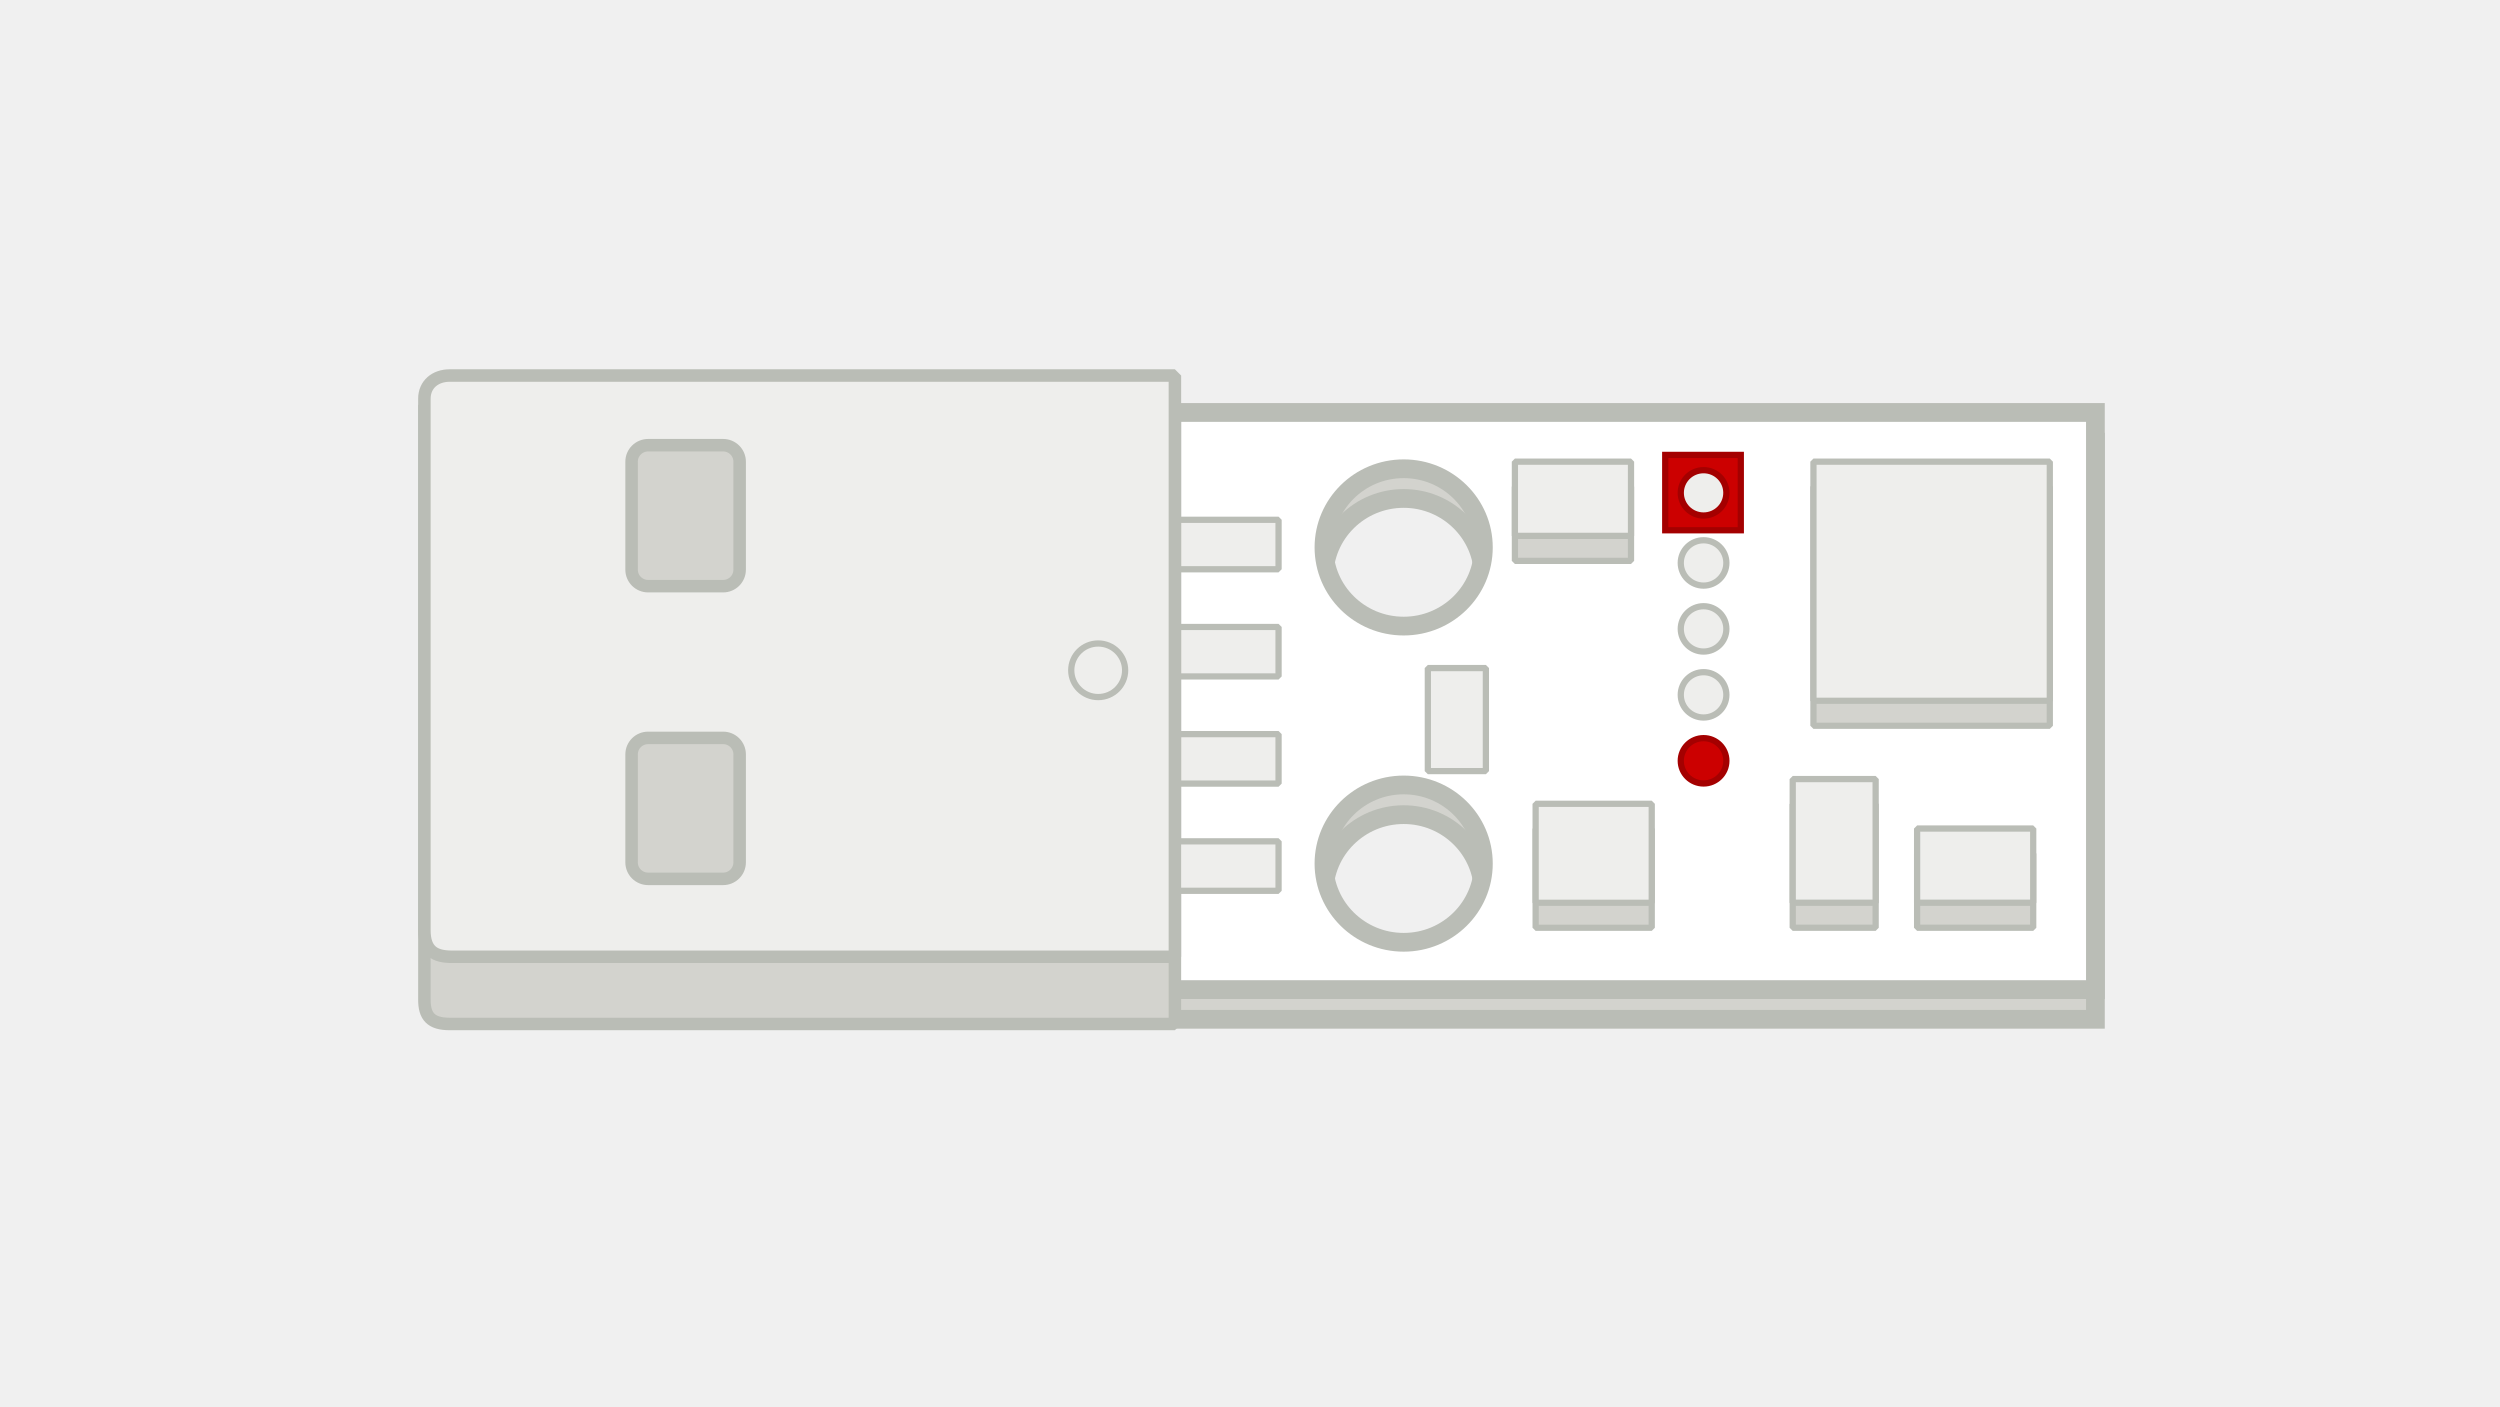
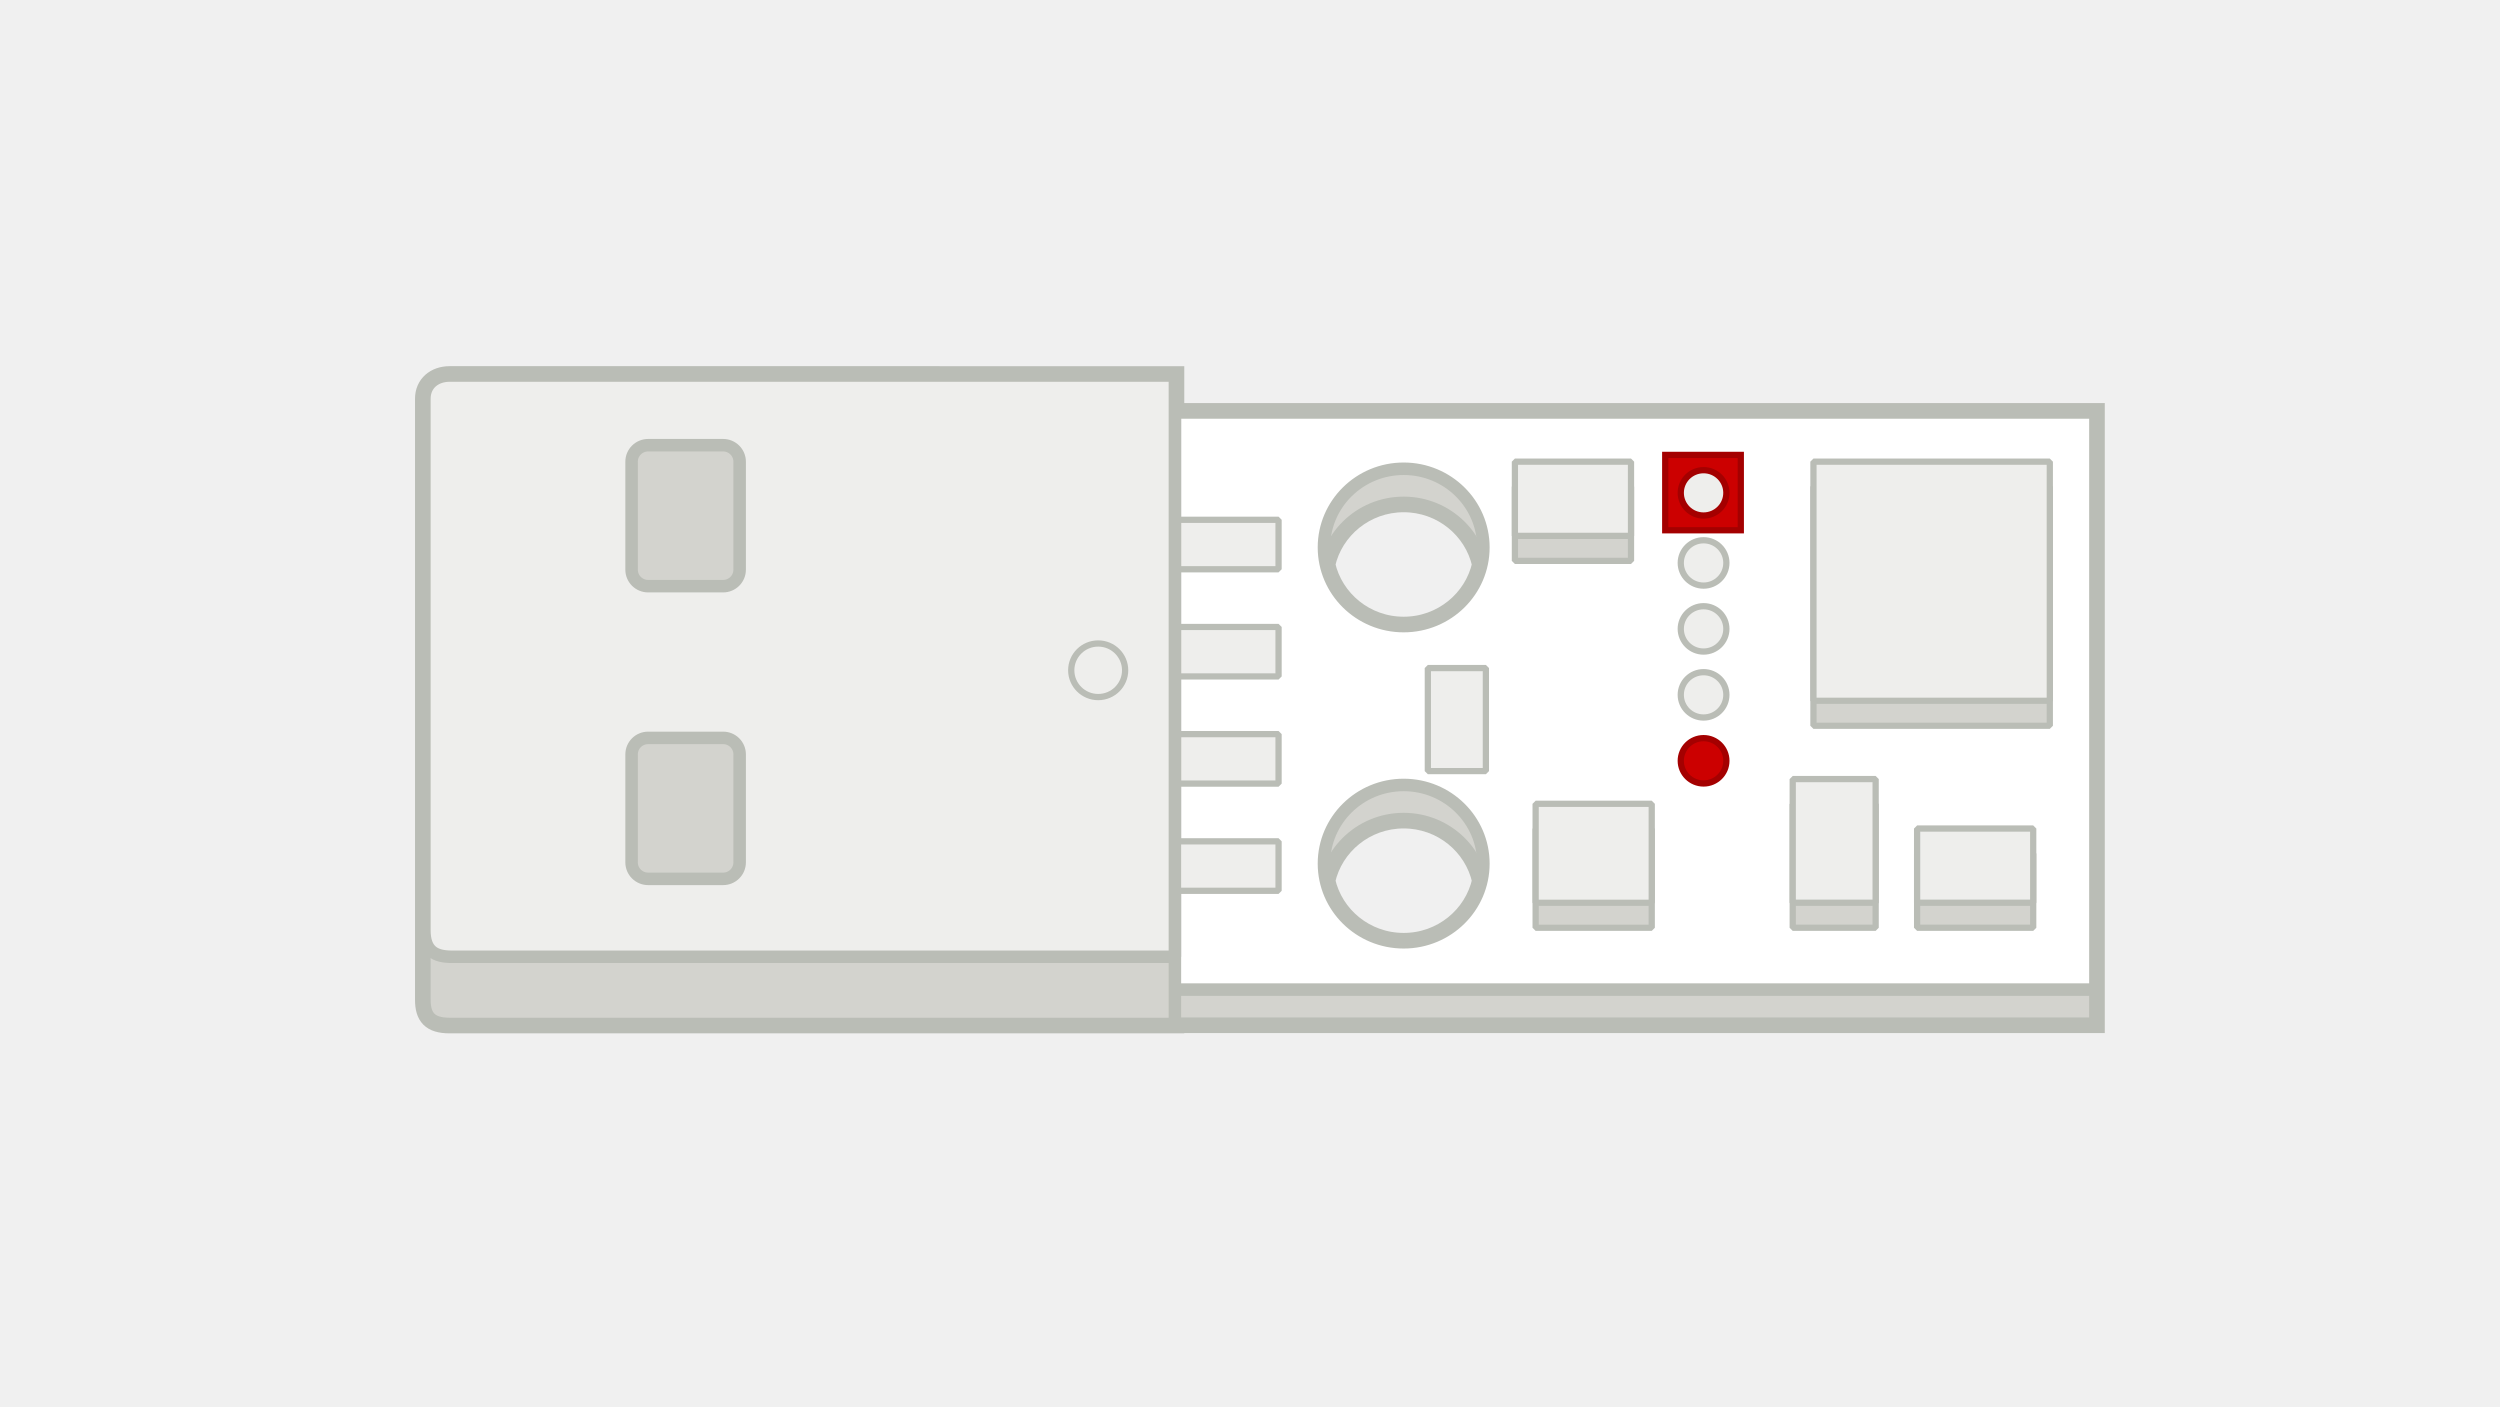
<svg xmlns="http://www.w3.org/2000/svg" id="svg7384" version="1.1" height="225" width="400" viewBox="0 0 400 225">
  <defs id="defs7386" />
  <g transform="translate(-569.101,-638)" id="layer12" style="display:inline">
    <g id="g9377" transform="translate(6,740)">
-       <path id="path9406" d="m 749.758,-31.255 v 92.34 h 148.608 v -92.34 z m 37.93,9.007 c 7.043,-1e-6 12.753,5.636 12.753,12.587 0,6.952 -5.71,12.586 -12.753,12.586 -7.043,0 -12.753,-5.634 -12.753,-12.586 0,-6.952 5.71,-12.587 12.753,-12.587 z m 0,50.591 c 7.043,-7e-6 12.753,5.636 12.753,12.587 0,6.952 -5.71,12.586 -12.753,12.586 -7.043,0 -12.753,-5.634 -12.753,-12.586 0,-6.952 5.71,-12.587 12.753,-12.587 z" style="color:#000000;clip-rule:nonzero;display:inline;overflow:visible;visibility:visible;opacity:1;isolation:auto;mix-blend-mode:normal;color-interpolation:sRGB;color-interpolation-filters:linearRGB;solid-color:#000000;solid-opacity:1;vector-effect:none;fill:#d3d3ce;fill-opacity:1;fill-rule:nonzero;stroke:#babdb6;stroke-width:3;stroke-linecap:butt;stroke-linejoin:miter;stroke-miterlimit:4;stroke-dasharray:none;stroke-dashoffset:0;stroke-opacity:1;marker:none;marker-start:none;marker-mid:none;marker-end:none;paint-order:normal;color-rendering:auto;image-rendering:auto;shape-rendering:auto;text-rendering:auto;enable-background:accumulate" />
-       <path style="color:#000000;clip-rule:nonzero;display:inline;overflow:visible;visibility:visible;opacity:1;isolation:auto;mix-blend-mode:normal;color-interpolation:sRGB;color-interpolation-filters:linearRGB;solid-color:#000000;solid-opacity:1;vector-effect:none;fill:#ffffff;fill-opacity:1;fill-rule:nonzero;stroke:#babdb6;stroke-width:3;stroke-linecap:butt;stroke-linejoin:miter;stroke-miterlimit:4;stroke-dasharray:none;stroke-dashoffset:0;stroke-opacity:1;marker:none;marker-start:none;marker-mid:none;marker-end:none;paint-order:normal;color-rendering:auto;image-rendering:auto;shape-rendering:auto;text-rendering:auto;enable-background:accumulate" d="m 749.758,-36.005 v 92.34 h 148.608 v -92.34 z m 37.93,9.007 c 7.043,-1e-6 12.753,5.636 12.753,12.587 0,6.952 -5.71,12.586 -12.753,12.586 -7.043,0 -12.753,-5.634 -12.753,-12.586 0,-6.952 5.71,-12.587 12.753,-12.587 z m 0,50.591 c 7.043,-7e-6 12.753,5.636 12.753,12.587 0,6.952 -5.71,12.586 -12.753,12.586 -7.043,0 -12.753,-5.634 -12.753,-12.586 0,-6.952 5.71,-12.587 12.753,-12.587 z" id="rect9282" />
+       <path style="color:#000000;clip-rule:nonzero;display:inline;overflow:visible;visibility:visible;opacity:1;isolation:auto;mix-blend-mode:normal;color-interpolation:sRGB;color-interpolation-filters:linearRGB;solid-color:#000000;solid-opacity:1;vector-effect:none;fill:#d3d3ce;fill-opacity:1;fill-rule:nonzero;stroke:#babdb6;stroke-width:3;stroke-linecap:butt;stroke-linejoin:miter;stroke-miterlimit:4;stroke-dasharray:none;stroke-dashoffset:0;stroke-opacity:1;marker:none;marker-start:none;marker-mid:none;marker-end:none;paint-order:normal;color-rendering:auto;image-rendering:auto;shape-rendering:auto;text-rendering:auto;enable-background:accumulate" d="m 635.048,-41.914 c -2.298,0 -4.045,1.413 -4.045,3.711 v 1.061 83.984 11.104 c 0,2.652 1.035,3.891 4.045,3.891 h 116.037 v -0.043 H 898.367 v -5.457 -86.885 -5.457 H 751.085 v -1.312 -4.596 z m 152.639,20.373 c 6.093,0 11.179,4.221 12.443,9.859 -1.264,5.638 -6.351,9.857 -12.443,9.857 -6.093,0 -11.178,-4.219 -12.441,-9.857 1.264,-5.638 6.349,-9.859 12.441,-9.859 z m 0,50.592 c 6.093,-10e-6 11.179,4.221 12.443,9.859 -1.264,5.638 -6.351,9.857 -12.443,9.857 -6.093,0 -11.178,-4.219 -12.441,-9.857 1.264,-5.638 6.349,-9.859 12.441,-9.859 z" id="path9437" />
+       <path id="path9406" d="m 749.758,-30.548 v 92.34 h 148.608 v -92.34 z m 37.93,9.007 c 7.043,-10e-7 12.753,5.636 12.753,12.587 0,6.952 -5.71,12.586 -12.753,12.586 -7.043,0 -12.753,-5.634 -12.753,-12.586 0,-6.952 5.71,-12.587 12.753,-12.587 z m 0,50.591 c 7.043,-7e-6 12.753,5.636 12.753,12.587 0,6.952 -5.71,12.586 -12.753,12.586 -7.043,0 -12.753,-5.634 -12.753,-12.586 0,-6.952 5.71,-12.587 12.753,-12.587 z" style="color:#000000;clip-rule:nonzero;display:inline;overflow:visible;visibility:visible;opacity:1;isolation:auto;mix-blend-mode:normal;color-interpolation:sRGB;color-interpolation-filters:linearRGB;solid-color:#000000;solid-opacity:1;vector-effect:none;fill:#d3d3ce;fill-opacity:1;fill-rule:nonzero;stroke:#babdb6;stroke-width:2;stroke-linecap:butt;stroke-linejoin:miter;stroke-miterlimit:4;stroke-dasharray:none;stroke-dashoffset:0;stroke-opacity:1;marker:none;marker-start:none;marker-mid:none;marker-end:none;paint-order:normal;color-rendering:auto;image-rendering:auto;shape-rendering:auto;text-rendering:auto;enable-background:accumulate" />
+       <path style="color:#000000;clip-rule:nonzero;display:inline;overflow:visible;visibility:visible;opacity:1;isolation:auto;mix-blend-mode:normal;color-interpolation:sRGB;color-interpolation-filters:linearRGB;solid-color:#000000;solid-opacity:1;vector-effect:none;fill:#ffffff;fill-opacity:1;fill-rule:nonzero;stroke:#babdb6;stroke-width:2;stroke-linecap:butt;stroke-linejoin:miter;stroke-miterlimit:4;stroke-dasharray:none;stroke-dashoffset:0;stroke-opacity:1;marker:none;marker-start:none;marker-mid:none;marker-end:none;paint-order:normal;color-rendering:auto;image-rendering:auto;shape-rendering:auto;text-rendering:auto;enable-background:accumulate" d="m 749.758,-36.005 v 92.34 h 148.608 v -92.34 z m 37.93,9.007 c 7.043,-1e-6 12.753,5.636 12.753,12.587 0,6.952 -5.71,12.586 -12.753,12.586 -7.043,0 -12.753,-5.634 -12.753,-12.586 0,-6.952 5.71,-12.587 12.753,-12.587 z m 0,50.591 c 7.043,-7e-6 12.753,5.636 12.753,12.587 0,6.952 -5.71,12.586 -12.753,12.586 -7.043,0 -12.753,-5.634 -12.753,-12.586 0,-6.952 5.71,-12.587 12.753,-12.587 z" id="rect9282" />
      <rect style="color:#000000;clip-rule:nonzero;display:inline;overflow:visible;visibility:visible;opacity:1;isolation:auto;mix-blend-mode:normal;color-interpolation:sRGB;color-interpolation-filters:linearRGB;solid-color:#000000;solid-opacity:1;vector-effect:none;fill:#cc0000;fill-opacity:1;fill-rule:nonzero;stroke:#a40000;stroke-width:1;stroke-linecap:butt;stroke-linejoin:miter;stroke-miterlimit:4;stroke-dasharray:none;stroke-dashoffset:0;stroke-opacity:1;marker:none;marker-start:none;marker-mid:none;marker-end:none;paint-order:normal;color-rendering:auto;image-rendering:auto;shape-rendering:auto;text-rendering:auto;enable-background:accumulate" id="rect9374" width="12.092" height="12.06" x="829.537" y="-29.216" rx="0" ry="0" />
      <ellipse style="color:#000000;clip-rule:nonzero;display:inline;overflow:visible;visibility:visible;opacity:1;isolation:auto;mix-blend-mode:normal;color-interpolation:sRGB;color-interpolation-filters:linearRGB;solid-color:#000000;solid-opacity:1;vector-effect:none;fill:#eeeeec;fill-opacity:1;fill-rule:nonzero;stroke:#a40000;stroke-width:1;stroke-linecap:butt;stroke-linejoin:bevel;stroke-miterlimit:4;stroke-dasharray:none;stroke-dashoffset:0;stroke-opacity:1;marker:none;marker-start:none;marker-mid:none;marker-end:none;paint-order:normal;color-rendering:auto;image-rendering:auto;shape-rendering:auto;text-rendering:auto;enable-background:accumulate" id="path9300" cx="835.672" cy="-23.144" rx="3.649" ry="3.628" />
      <ellipse cy="-11.931" cx="835.672" id="circle9316" style="color:#000000;clip-rule:nonzero;display:inline;overflow:visible;visibility:visible;opacity:1;isolation:auto;mix-blend-mode:normal;color-interpolation:sRGB;color-interpolation-filters:linearRGB;solid-color:#000000;solid-opacity:1;vector-effect:none;fill:#eeeeec;fill-opacity:1;fill-rule:nonzero;stroke:#babdb6;stroke-width:1;stroke-linecap:butt;stroke-linejoin:bevel;stroke-miterlimit:4;stroke-dasharray:none;stroke-dashoffset:0;stroke-opacity:1;marker:none;marker-start:none;marker-mid:none;marker-end:none;paint-order:normal;color-rendering:auto;image-rendering:auto;shape-rendering:auto;text-rendering:auto;enable-background:accumulate" rx="3.649" ry="3.628" />
      <ellipse style="color:#000000;clip-rule:nonzero;display:inline;overflow:visible;visibility:visible;opacity:1;isolation:auto;mix-blend-mode:normal;color-interpolation:sRGB;color-interpolation-filters:linearRGB;solid-color:#000000;solid-opacity:1;vector-effect:none;fill:#eeeeec;fill-opacity:1;fill-rule:nonzero;stroke:#babdb6;stroke-width:1;stroke-linecap:butt;stroke-linejoin:bevel;stroke-miterlimit:4;stroke-dasharray:none;stroke-dashoffset:0;stroke-opacity:1;marker:none;marker-start:none;marker-mid:none;marker-end:none;paint-order:normal;color-rendering:auto;image-rendering:auto;shape-rendering:auto;text-rendering:auto;enable-background:accumulate" id="circle9318" cx="835.672" cy="-1.378" rx="3.649" ry="3.628" />
      <ellipse cy="9.176" cx="835.672" id="circle9320" style="color:#000000;clip-rule:nonzero;display:inline;overflow:visible;visibility:visible;opacity:1;isolation:auto;mix-blend-mode:normal;color-interpolation:sRGB;color-interpolation-filters:linearRGB;solid-color:#000000;solid-opacity:1;vector-effect:none;fill:#eeeeec;fill-opacity:1;fill-rule:nonzero;stroke:#babdb6;stroke-width:1;stroke-linecap:butt;stroke-linejoin:bevel;stroke-miterlimit:4;stroke-dasharray:none;stroke-dashoffset:0;stroke-opacity:1;marker:none;marker-start:none;marker-mid:none;marker-end:none;paint-order:normal;color-rendering:auto;image-rendering:auto;shape-rendering:auto;text-rendering:auto;enable-background:accumulate" rx="3.649" ry="3.628" />
      <ellipse style="color:#000000;clip-rule:nonzero;display:inline;overflow:visible;visibility:visible;opacity:1;isolation:auto;mix-blend-mode:normal;color-interpolation:sRGB;color-interpolation-filters:linearRGB;solid-color:#000000;solid-opacity:1;vector-effect:none;fill:#cc0000;fill-opacity:1;fill-rule:nonzero;stroke:#a40000;stroke-width:1;stroke-linecap:butt;stroke-linejoin:miter;stroke-miterlimit:4;stroke-dasharray:none;stroke-dashoffset:0;stroke-opacity:1;marker:none;marker-start:none;marker-mid:none;marker-end:none;paint-order:normal;color-rendering:auto;image-rendering:auto;shape-rendering:auto;text-rendering:auto;enable-background:accumulate" id="circle9322" cx="835.672" cy="19.729" rx="3.649" ry="3.628" />
      <rect style="color:#000000;clip-rule:nonzero;display:inline;overflow:visible;visibility:visible;opacity:1;isolation:auto;mix-blend-mode:normal;color-interpolation:sRGB;color-interpolation-filters:linearRGB;solid-color:#000000;solid-opacity:1;vector-effect:none;fill:#eeeeec;fill-opacity:1;fill-rule:nonzero;stroke:#babdb6;stroke-width:1;stroke-linecap:butt;stroke-linejoin:bevel;stroke-miterlimit:4;stroke-dasharray:none;stroke-dashoffset:0;stroke-opacity:1;marker:none;marker-start:none;marker-mid:none;marker-end:none;paint-order:normal;color-rendering:auto;image-rendering:auto;shape-rendering:auto;text-rendering:auto;enable-background:accumulate" id="rect9339" width="9.288" height="16.489" x="791.554" y="4.888" />
      <rect style="color:#000000;clip-rule:nonzero;display:inline;overflow:visible;visibility:visible;opacity:1;isolation:auto;mix-blend-mode:normal;color-interpolation:sRGB;color-interpolation-filters:linearRGB;solid-color:#000000;solid-opacity:1;vector-effect:none;fill:#d3d3ce;fill-opacity:1;fill-rule:nonzero;stroke:#babdb6;stroke-width:1;stroke-linecap:butt;stroke-linejoin:bevel;stroke-miterlimit:4;stroke-dasharray:none;stroke-dashoffset:0;stroke-opacity:1;marker:none;marker-start:none;marker-mid:none;marker-end:none;paint-order:normal;color-rendering:auto;image-rendering:auto;shape-rendering:auto;text-rendering:auto;enable-background:accumulate" id="rect9341" width="18.576" height="11.872" x="805.486" y="-24.133" />
      <rect style="color:#000000;clip-rule:nonzero;display:inline;overflow:visible;visibility:visible;opacity:1;isolation:auto;mix-blend-mode:normal;color-interpolation:sRGB;color-interpolation-filters:linearRGB;solid-color:#000000;solid-opacity:1;vector-effect:none;fill:#eeeeec;fill-opacity:1;fill-rule:nonzero;stroke:#babdb6;stroke-width:1;stroke-linecap:butt;stroke-linejoin:bevel;stroke-miterlimit:4;stroke-dasharray:none;stroke-dashoffset:0;stroke-opacity:1;marker:none;marker-start:none;marker-mid:none;marker-end:none;paint-order:normal;color-rendering:auto;image-rendering:auto;shape-rendering:auto;text-rendering:auto;enable-background:accumulate" id="rect9343" width="17.249" height="7.915" x="750.421" y="-18.835" />
      <rect y="-1.686" x="750.421" height="7.915" width="17.249" id="rect9345" style="color:#000000;clip-rule:nonzero;display:inline;overflow:visible;visibility:visible;opacity:1;isolation:auto;mix-blend-mode:normal;color-interpolation:sRGB;color-interpolation-filters:linearRGB;solid-color:#000000;solid-opacity:1;vector-effect:none;fill:#eeeeec;fill-opacity:1;fill-rule:nonzero;stroke:#babdb6;stroke-width:1;stroke-linecap:butt;stroke-linejoin:bevel;stroke-miterlimit:4;stroke-dasharray:none;stroke-dashoffset:0;stroke-opacity:1;marker:none;marker-start:none;marker-mid:none;marker-end:none;paint-order:normal;color-rendering:auto;image-rendering:auto;shape-rendering:auto;text-rendering:auto;enable-background:accumulate" />
      <rect style="color:#000000;clip-rule:nonzero;display:inline;overflow:visible;visibility:visible;opacity:1;isolation:auto;mix-blend-mode:normal;color-interpolation:sRGB;color-interpolation-filters:linearRGB;solid-color:#000000;solid-opacity:1;vector-effect:none;fill:#eeeeec;fill-opacity:1;fill-rule:nonzero;stroke:#babdb6;stroke-width:1;stroke-linecap:butt;stroke-linejoin:bevel;stroke-miterlimit:4;stroke-dasharray:none;stroke-dashoffset:0;stroke-opacity:1;marker:none;marker-start:none;marker-mid:none;marker-end:none;paint-order:normal;color-rendering:auto;image-rendering:auto;shape-rendering:auto;text-rendering:auto;enable-background:accumulate" id="rect9347" width="17.249" height="7.915" x="750.421" y="15.463" />
      <path id="path9404" d="M 631.004,-37.142 V 57.946 c 0,2.652 1.035,3.889 4.045,3.889 H 751.085 V -37.319 Z" style="color:#000000;clip-rule:nonzero;display:inline;overflow:visible;visibility:visible;opacity:1;isolation:auto;mix-blend-mode:normal;color-interpolation:sRGB;color-interpolation-filters:linearRGB;solid-color:#000000;solid-opacity:1;vector-effect:none;fill:#d3d3ce;fill-opacity:1;fill-rule:nonzero;stroke:#babdb6;stroke-width:2;stroke-linecap:butt;stroke-linejoin:bevel;stroke-miterlimit:4;stroke-dasharray:none;stroke-dashoffset:0;stroke-opacity:1;marker:none;marker-start:none;marker-mid:none;marker-end:none;paint-order:normal;color-rendering:auto;image-rendering:auto;shape-rendering:auto;text-rendering:auto;enable-background:accumulate" />
      <rect y="32.612" x="750.421" height="7.915" width="17.249" id="rect9349" style="color:#000000;clip-rule:nonzero;display:inline;overflow:visible;visibility:visible;opacity:1;isolation:auto;mix-blend-mode:normal;color-interpolation:sRGB;color-interpolation-filters:linearRGB;solid-color:#000000;solid-opacity:1;vector-effect:none;fill:#eeeeec;fill-opacity:1;fill-rule:nonzero;stroke:#babdb6;stroke-width:1;stroke-linecap:butt;stroke-linejoin:bevel;stroke-miterlimit:4;stroke-dasharray:none;stroke-dashoffset:0;stroke-opacity:1;marker:none;marker-start:none;marker-mid:none;marker-end:none;paint-order:normal;color-rendering:auto;image-rendering:auto;shape-rendering:auto;text-rendering:auto;enable-background:accumulate" />
      <rect y="-24.133" x="853.253" height="38.255" width="37.816" id="rect9351" style="color:#000000;clip-rule:nonzero;display:inline;overflow:visible;visibility:visible;opacity:1;isolation:auto;mix-blend-mode:normal;color-interpolation:sRGB;color-interpolation-filters:linearRGB;solid-color:#000000;solid-opacity:1;vector-effect:none;fill:#d3d3ce;fill-opacity:1;fill-rule:nonzero;stroke:#babdb6;stroke-width:1;stroke-linecap:butt;stroke-linejoin:bevel;stroke-miterlimit:4;stroke-dasharray:none;stroke-dashoffset:0;stroke-opacity:1;marker:none;marker-start:none;marker-mid:none;marker-end:none;paint-order:normal;color-rendering:auto;image-rendering:auto;shape-rendering:auto;text-rendering:auto;enable-background:accumulate" />
      <rect y="34.569" x="869.839" height="11.872" width="18.576" id="rect9353" style="color:#000000;clip-rule:nonzero;display:inline;overflow:visible;visibility:visible;opacity:1;isolation:auto;mix-blend-mode:normal;color-interpolation:sRGB;color-interpolation-filters:linearRGB;solid-color:#000000;solid-opacity:1;vector-effect:none;fill:#d3d3ce;fill-opacity:1;fill-rule:nonzero;stroke:#babdb6;stroke-width:1;stroke-linecap:butt;stroke-linejoin:bevel;stroke-miterlimit:4;stroke-dasharray:none;stroke-dashoffset:0;stroke-opacity:1;marker:none;marker-start:none;marker-mid:none;marker-end:none;paint-order:normal;color-rendering:auto;image-rendering:auto;shape-rendering:auto;text-rendering:auto;enable-background:accumulate" />
      <rect style="color:#000000;clip-rule:nonzero;display:inline;overflow:visible;visibility:visible;opacity:1;isolation:auto;mix-blend-mode:normal;color-interpolation:sRGB;color-interpolation-filters:linearRGB;solid-color:#000000;solid-opacity:1;vector-effect:none;fill:#d3d3ce;fill-opacity:1;fill-rule:nonzero;stroke:#babdb6;stroke-width:1;stroke-linecap:butt;stroke-linejoin:bevel;stroke-miterlimit:4;stroke-dasharray:none;stroke-dashoffset:0;stroke-opacity:1;marker:none;marker-start:none;marker-mid:none;marker-end:none;paint-order:normal;color-rendering:auto;image-rendering:auto;shape-rendering:auto;text-rendering:auto;enable-background:accumulate" id="rect9355" width="13.269" height="19.787" x="849.936" y="26.654" />
      <rect style="color:#000000;clip-rule:nonzero;display:inline;overflow:visible;visibility:visible;opacity:1;isolation:auto;mix-blend-mode:normal;color-interpolation:sRGB;color-interpolation-filters:linearRGB;solid-color:#000000;solid-opacity:1;vector-effect:none;fill:#d3d3ce;fill-opacity:1;fill-rule:nonzero;stroke:#babdb6;stroke-width:1;stroke-linecap:butt;stroke-linejoin:bevel;stroke-miterlimit:4;stroke-dasharray:none;stroke-dashoffset:0;stroke-opacity:1;marker:none;marker-start:none;marker-mid:none;marker-end:none;paint-order:normal;color-rendering:auto;image-rendering:auto;shape-rendering:auto;text-rendering:auto;enable-background:accumulate" id="rect9359" width="18.576" height="15.83" x="808.803" y="30.612" />
      <path style="color:#000000;clip-rule:nonzero;display:inline;overflow:visible;visibility:visible;opacity:1;isolation:auto;mix-blend-mode:normal;color-interpolation:sRGB;color-interpolation-filters:linearRGB;solid-color:#000000;solid-opacity:1;vector-effect:none;fill:#eeeeec;fill-opacity:1;fill-rule:nonzero;stroke:#babdb6;stroke-width:2;stroke-linecap:butt;stroke-linejoin:bevel;stroke-miterlimit:4;stroke-dasharray:none;stroke-dashoffset:0;stroke-opacity:1;marker:none;marker-start:none;marker-mid:none;marker-end:none;paint-order:normal;color-rendering:auto;image-rendering:auto;shape-rendering:auto;text-rendering:auto;enable-background:accumulate" d="m 631.004,-38.203 v 85.045 c 0,3.316 1.664,4.243 4.399,4.243 H 751.085 V -41.915 H 635.049 c -2.298,0 -4.045,1.414 -4.045,3.712 z m 35.806,7.435 h 11.981 c 1.47,0 2.654,1.177 2.654,2.638 v 17.28 c 0,1.462 -1.184,2.638 -2.654,2.638 h -11.981 c -1.47,0 -2.654,-1.177 -2.654,-2.638 v -17.28 c 0,-1.462 1.184,-2.638 2.654,-2.638 z m 0,46.83 h 11.981 c 1.47,0 2.654,1.177 2.654,2.638 v 17.28 c 0,1.462 -1.184,2.638 -2.654,2.638 h -11.981 c -1.47,0 -2.654,-1.177 -2.654,-2.638 V 18.7 c 0,-1.462 1.184,-2.638 2.654,-2.638 z" id="rect9362" />
      <ellipse style="color:#000000;clip-rule:nonzero;display:inline;overflow:visible;visibility:visible;opacity:1;isolation:auto;mix-blend-mode:normal;color-interpolation:sRGB;color-interpolation-filters:linearRGB;solid-color:#000000;solid-opacity:1;vector-effect:none;fill:#eeeeec;fill-opacity:1;fill-rule:nonzero;stroke:#babdb6;stroke-width:1;stroke-linecap:butt;stroke-linejoin:bevel;stroke-miterlimit:4;stroke-dasharray:none;stroke-dashoffset:0;stroke-opacity:1;marker:none;marker-start:none;marker-mid:none;marker-end:none;paint-order:normal;color-rendering:auto;image-rendering:auto;shape-rendering:auto;text-rendering:auto;enable-background:accumulate" id="path9364" cx="738.811" cy="5.245" rx="4.312" ry="4.287" />
      <rect style="color:#000000;clip-rule:nonzero;display:inline;overflow:visible;visibility:visible;opacity:1;isolation:auto;mix-blend-mode:normal;color-interpolation:sRGB;color-interpolation-filters:linearRGB;solid-color:#000000;solid-opacity:1;vector-effect:none;fill:#eeeeec;fill-opacity:1;fill-rule:nonzero;stroke:#babdb6;stroke-width:1;stroke-linecap:butt;stroke-linejoin:bevel;stroke-miterlimit:4;stroke-dasharray:none;stroke-dashoffset:0;stroke-opacity:1;marker:none;marker-start:none;marker-mid:none;marker-end:none;paint-order:normal;color-rendering:auto;image-rendering:auto;shape-rendering:auto;text-rendering:auto;enable-background:accumulate" id="rect9408" width="37.816" height="38.255" x="853.253" y="-28.133" />
      <rect y="26.612" x="808.803" height="15.83" width="18.576" id="rect9410" style="color:#000000;clip-rule:nonzero;display:inline;overflow:visible;visibility:visible;opacity:1;isolation:auto;mix-blend-mode:normal;color-interpolation:sRGB;color-interpolation-filters:linearRGB;solid-color:#000000;solid-opacity:1;vector-effect:none;fill:#eeeeec;fill-opacity:1;fill-rule:nonzero;stroke:#babdb6;stroke-width:1;stroke-linecap:butt;stroke-linejoin:bevel;stroke-miterlimit:4;stroke-dasharray:none;stroke-dashoffset:0;stroke-opacity:1;marker:none;marker-start:none;marker-mid:none;marker-end:none;paint-order:normal;color-rendering:auto;image-rendering:auto;shape-rendering:auto;text-rendering:auto;enable-background:accumulate" />
      <rect y="-28.133" x="805.486" height="11.872" width="18.576" id="rect9412" style="color:#000000;clip-rule:nonzero;display:inline;overflow:visible;visibility:visible;opacity:1;isolation:auto;mix-blend-mode:normal;color-interpolation:sRGB;color-interpolation-filters:linearRGB;solid-color:#000000;solid-opacity:1;vector-effect:none;fill:#eeeeec;fill-opacity:1;fill-rule:nonzero;stroke:#babdb6;stroke-width:1;stroke-linecap:butt;stroke-linejoin:bevel;stroke-miterlimit:4;stroke-dasharray:none;stroke-dashoffset:0;stroke-opacity:1;marker:none;marker-start:none;marker-mid:none;marker-end:none;paint-order:normal;color-rendering:auto;image-rendering:auto;shape-rendering:auto;text-rendering:auto;enable-background:accumulate" />
      <rect y="22.654" x="849.936" height="19.787" width="13.269" id="rect9414" style="color:#000000;clip-rule:nonzero;display:inline;overflow:visible;visibility:visible;opacity:1;isolation:auto;mix-blend-mode:normal;color-interpolation:sRGB;color-interpolation-filters:linearRGB;solid-color:#000000;solid-opacity:1;vector-effect:none;fill:#eeeeec;fill-opacity:1;fill-rule:nonzero;stroke:#babdb6;stroke-width:1;stroke-linecap:butt;stroke-linejoin:bevel;stroke-miterlimit:4;stroke-dasharray:none;stroke-dashoffset:0;stroke-opacity:1;marker:none;marker-start:none;marker-mid:none;marker-end:none;paint-order:normal;color-rendering:auto;image-rendering:auto;shape-rendering:auto;text-rendering:auto;enable-background:accumulate" />
      <rect style="color:#000000;clip-rule:nonzero;display:inline;overflow:visible;visibility:visible;opacity:1;isolation:auto;mix-blend-mode:normal;color-interpolation:sRGB;color-interpolation-filters:linearRGB;solid-color:#000000;solid-opacity:1;vector-effect:none;fill:#eeeeec;fill-opacity:1;fill-rule:nonzero;stroke:#babdb6;stroke-width:1;stroke-linecap:butt;stroke-linejoin:bevel;stroke-miterlimit:4;stroke-dasharray:none;stroke-dashoffset:0;stroke-opacity:1;marker:none;marker-start:none;marker-mid:none;marker-end:none;paint-order:normal;color-rendering:auto;image-rendering:auto;shape-rendering:auto;text-rendering:auto;enable-background:accumulate" id="rect9416" width="18.576" height="11.872" x="869.839" y="30.569" />
    </g>
  </g>
</svg>
